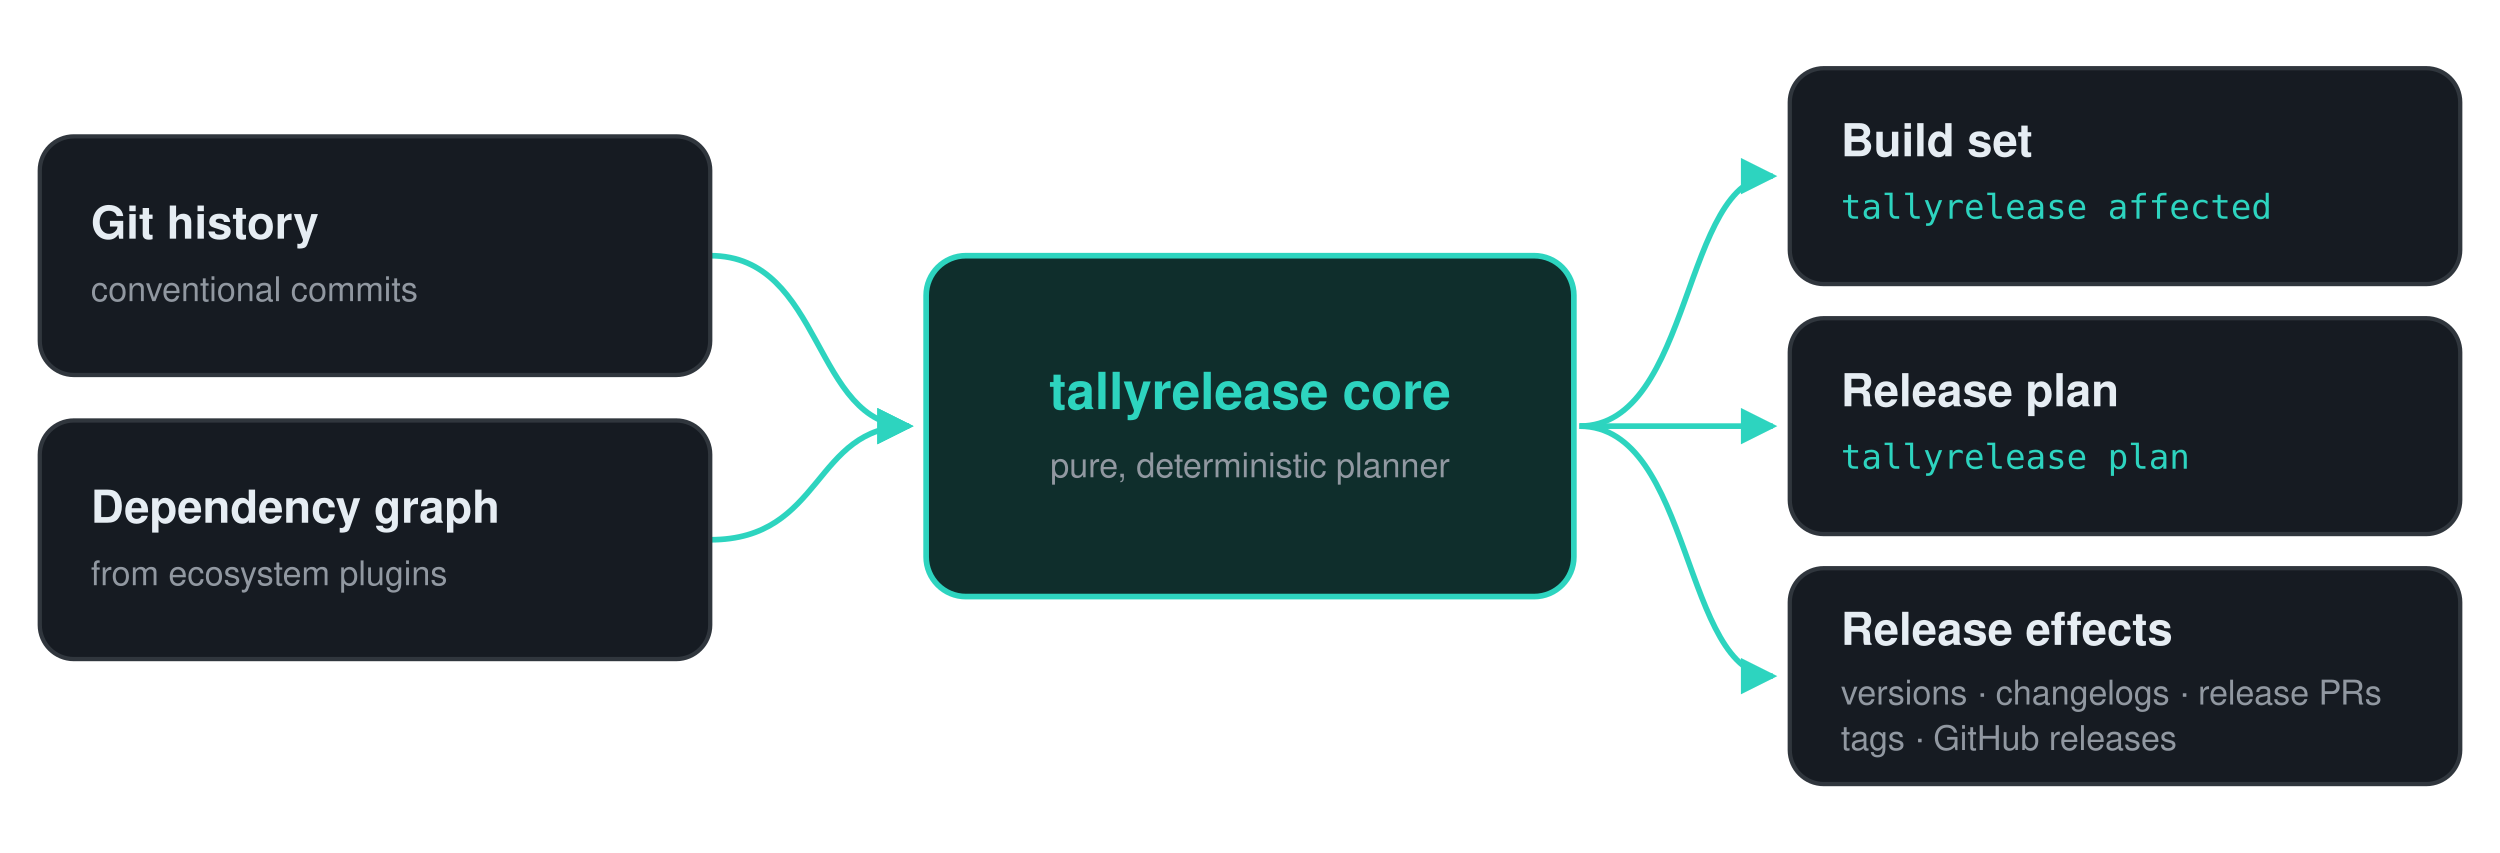
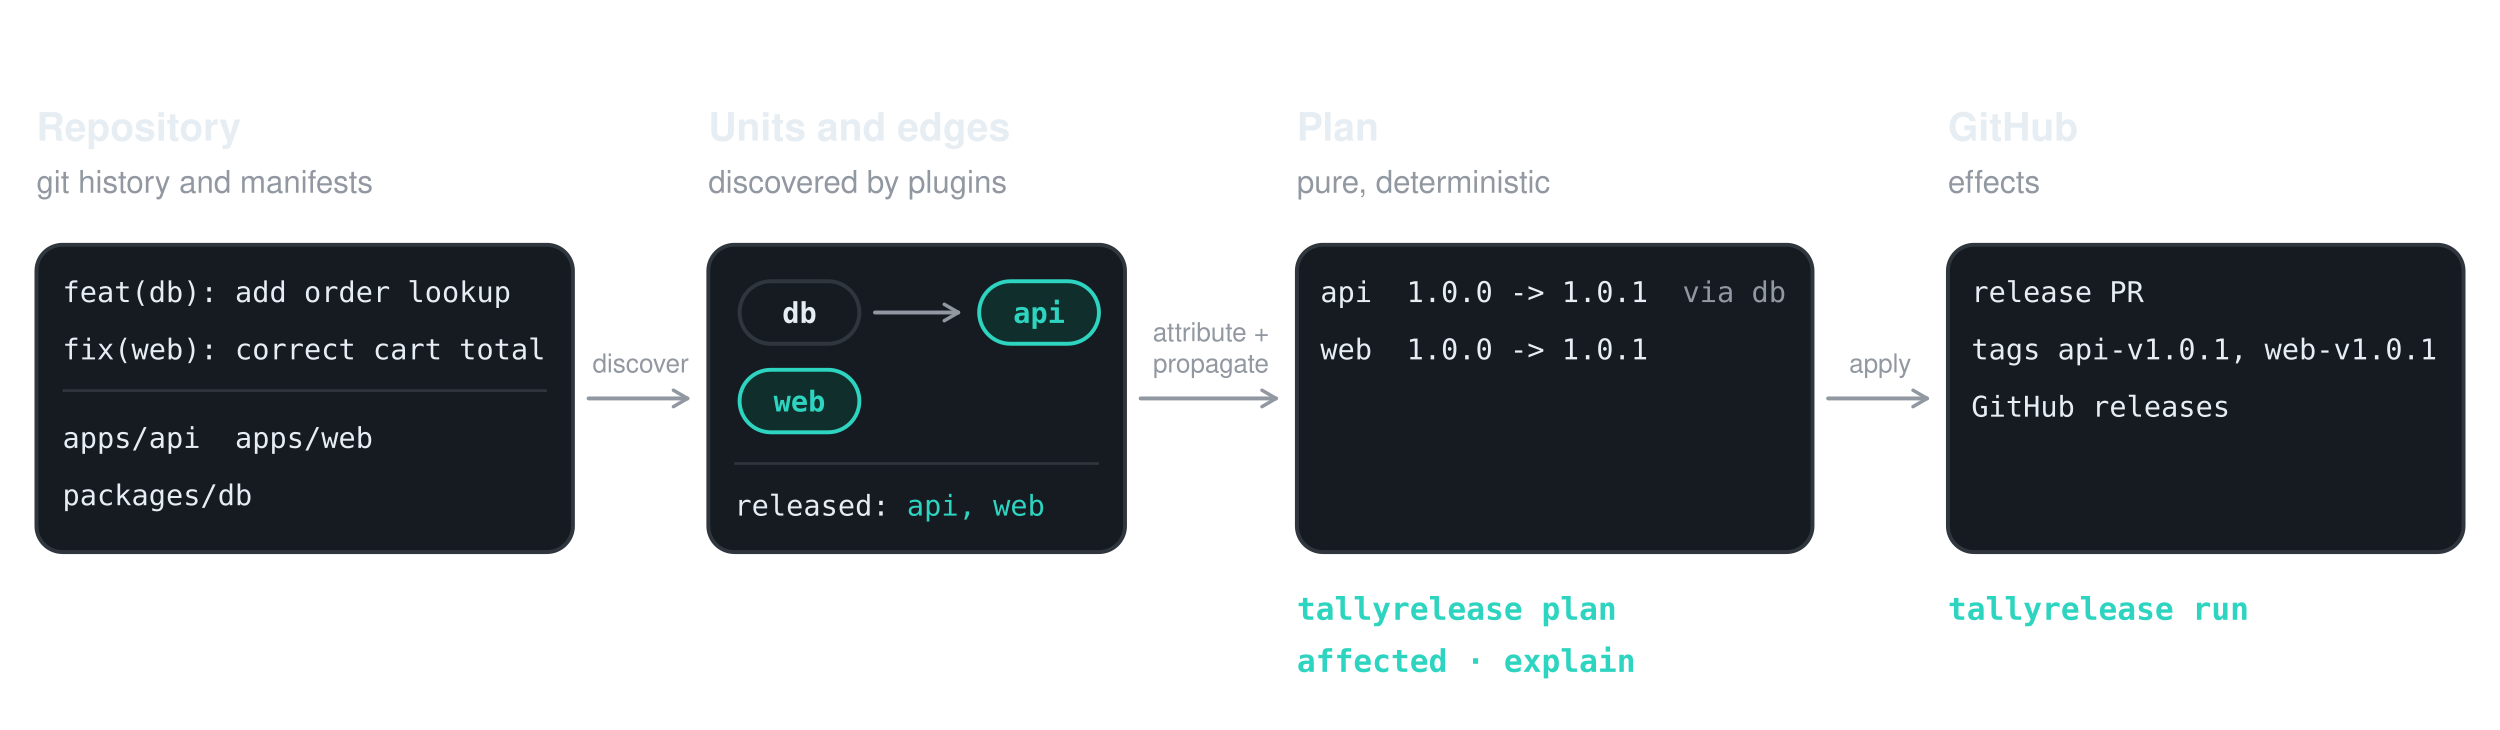
- <svg xmlns="http://www.w3.org/2000/svg" viewBox="0 0 880 300" width="880" height="300" role="img" aria-label="tallyrelease reads git history and a dependency graph, plans in a pure core, and produces a build set, a release plan and release effects">
+ <svg xmlns="http://www.w3.org/2000/svg" viewBox="0 0 960 280" width="960" height="280" role="img" aria-label="tallyrelease pipeline. Stage 1, the repository: git history and manifests. Stage 2, units and edges discovered by plugins, where api depends on db. Stage 3, the pure deterministic plan, from tallyrelease plan, affected and explain. Stage 4, GitHub effects from tallyrelease run: a release PR, tags and GitHub releases.">
  <defs>
-     <marker id="ah" viewBox="0 0 10 10" refX="8" refY="5" markerWidth="8" markerHeight="8" orient="auto">
-       <path d="M1 1L9 5L1 9Z" fill="#2dd4bf" />
+     <marker id="ah" viewBox="0 0 10 10" refX="8" refY="5" markerWidth="6" markerHeight="6" orient="auto">
+       <path d="M2 1.5L8 5L2 8.5" fill="none" stroke="#9198a1" stroke-width="1.5" stroke-linecap="round" stroke-linejoin="round" />
    </marker>
    <style>
      .sans{font-family:ui-sans-serif,-apple-system,'Segoe UI',Helvetica,Arial,sans-serif}
-       .mono{font-family:ui-monospace,SFMono-Regular,Menlo,Consolas,monospace}
-       .t{font-size:16px;font-weight:600;fill:#e6edf3}
+       .mono{font-family:ui-monospace,SFMono-Regular,Menlo,Consolas,monospace;font-size:11px;fill:#e6edf3;white-space:pre}
+       .t{font-size:15px;font-weight:700;fill:#e6edf3}
      .s{font-size:12px;fill:#9198a1}
-       .c{font-size:12px;fill:#2dd4bf}
+       .l{font-size:10px;fill:#9198a1}
+       .m{fill:#9198a1}
+       .c{font-size:12px;font-weight:600;fill:#2dd4bf}
+       .p{font-size:11px;font-weight:600;text-anchor:middle}
    </style>
  </defs>
-   <g fill="none" stroke="#2dd4bf" stroke-width="2" marker-end="url(#ah)">
-     <path d="M250 90C290 90 286 150 320 150" />
-     <path d="M250 190C290 190 286 150 320 150" />
-     <path d="M556 150C596 150 592 62 624 62" />
-     <path d="M556 150H624" />
-     <path d="M556 150C596 150 592 238 624 238" />
+   <g class="sans">
+     <text class="t" x="14" y="54">Repository</text>
+     <text class="s" x="14" y="74">git history and manifests</text>
+     <text class="t" x="272" y="54">Units and edges</text>
+     <text class="s" x="272" y="74">discovered by plugins</text>
+     <text class="t" x="498" y="54">Plan</text>
+     <text class="s" x="498" y="74">pure, deterministic</text>
+     <text class="t" x="748" y="54">GitHub</text>
+     <text class="s" x="748" y="74">effects</text>
  </g>
-   <rect x="14" y="48" width="236" height="84" rx="12" fill="#161b22" stroke="#30363d" stroke-width="1.5" />
-   <rect x="14" y="148" width="236" height="84" rx="12" fill="#161b22" stroke="#30363d" stroke-width="1.5" />
-   <rect x="326" y="90" width="228" height="120" rx="14" fill="#0f2e2c" stroke="#2dd4bf" stroke-width="2" />
-   <rect x="630" y="24" width="236" height="76" rx="12" fill="#161b22" stroke="#30363d" stroke-width="1.5" />
-   <rect x="630" y="112" width="236" height="76" rx="12" fill="#161b22" stroke="#30363d" stroke-width="1.5" />
-   <rect x="630" y="200" width="236" height="76" rx="12" fill="#161b22" stroke="#30363d" stroke-width="1.5" />
-   <g class="sans">
-     <text class="t" x="32" y="84">Git history</text>
-     <text class="s" x="32" y="106">conventional commits</text>
-     <text class="t" x="32" y="184">Dependency graph</text>
-     <text class="s" x="32" y="206">from ecosystem plugins</text>
-     <text class="t" x="440" y="144" text-anchor="middle" style="fill:#2dd4bf;font-size:18px;font-weight:700">tallyrelease core</text>
-     <text class="s" x="440" y="168" text-anchor="middle">pure, deterministic planner</text>
-     <text class="t" x="648" y="55">Build set</text>
-     <text class="t" x="648" y="143">Release plan</text>
-     <text class="t" x="648" y="227">Release effects</text>
-     <text class="s" x="648" y="248">versions · changelogs · release PRs</text>
-     <text class="s" x="648" y="264">tags · GitHub releases</text>
+   <g fill="#161b22" stroke="#30363d" stroke-width="1.5">
+     <rect x="14" y="94" width="206" height="118" rx="10" />
+     <rect x="272" y="94" width="160" height="118" rx="10" />
+     <rect x="498" y="94" width="198" height="118" rx="10" />
+     <rect x="748" y="94" width="198" height="118" rx="10" />
+   </g>
+   <g stroke="#30363d" stroke-width="1">
+     <path d="M24 150H210" />
+     <path d="M282 178H422" />
+   </g>
+   <g fill="none" stroke="#9198a1" stroke-width="1.5" stroke-linecap="round" marker-end="url(#ah)">
+     <path d="M226 153H264" />
+     <path d="M438 153H490" />
+     <path d="M702 153H740" />
+   </g>
+   <g class="sans l" text-anchor="middle">
+     <text x="246" y="143">discover</text>
+     <text x="465" y="131">attribute +</text>
+     <text x="465" y="143">propagate</text>
+     <text x="722" y="143">apply</text>
  </g>
  <g class="mono">
-     <text class="c" x="648" y="77">tallyrelease affected</text>
-     <text class="c" x="648" y="165">tallyrelease plan</text>
+     <text x="24" y="116">feat(db): add order lookup</text>
+     <text x="24" y="138">fix(web): correct cart total</text>
+     <text x="24" y="172" xml:space="preserve">apps/api  apps/web</text>
+     <text x="24" y="194">packages/db</text>
+     <text x="507" y="116" xml:space="preserve">api  1.0.0 -&gt; 1.0.1  <tspan class="m">via db</tspan>
+     </text>
+     <text x="507" y="138" xml:space="preserve">web  1.0.0 -&gt; 1.0.1</text>
+     <text x="757" y="116">release PR</text>
+     <text x="757" y="138">tags api-v1.0.1, web-v1.0.1</text>
+     <text x="757" y="160">GitHub releases</text>
+   </g>
+   <g>
+     <path d="M336 120H368" fill="none" stroke="#9198a1" stroke-width="1.5" stroke-linecap="round" marker-end="url(#ah)" />
+     <rect x="284" y="108" width="46" height="24" rx="12" fill="#161b22" stroke="#30363d" stroke-width="1.5" />
+     <rect x="376" y="108" width="46" height="24" rx="12" fill="#0f2e2c" stroke="#2dd4bf" stroke-width="1.5" />
+     <rect x="284" y="142" width="46" height="24" rx="12" fill="#0f2e2c" stroke="#2dd4bf" stroke-width="1.5" />
+   </g>
+   <g class="mono p">
+     <text x="307" y="124">db</text>
+     <text x="399" y="124" style="fill:#2dd4bf">api</text>
+     <text x="307" y="158" style="fill:#2dd4bf">web</text>
+   </g>
+   <text class="mono" x="282" y="198">released: <tspan style="fill:#2dd4bf">api, web</tspan>
+   </text>
+   <g class="mono c">
+     <text x="498" y="238">tallyrelease plan</text>
+     <text x="498" y="258">affected · explain</text>
+     <text x="748" y="238">tallyrelease run</text>
  </g>
</svg>
